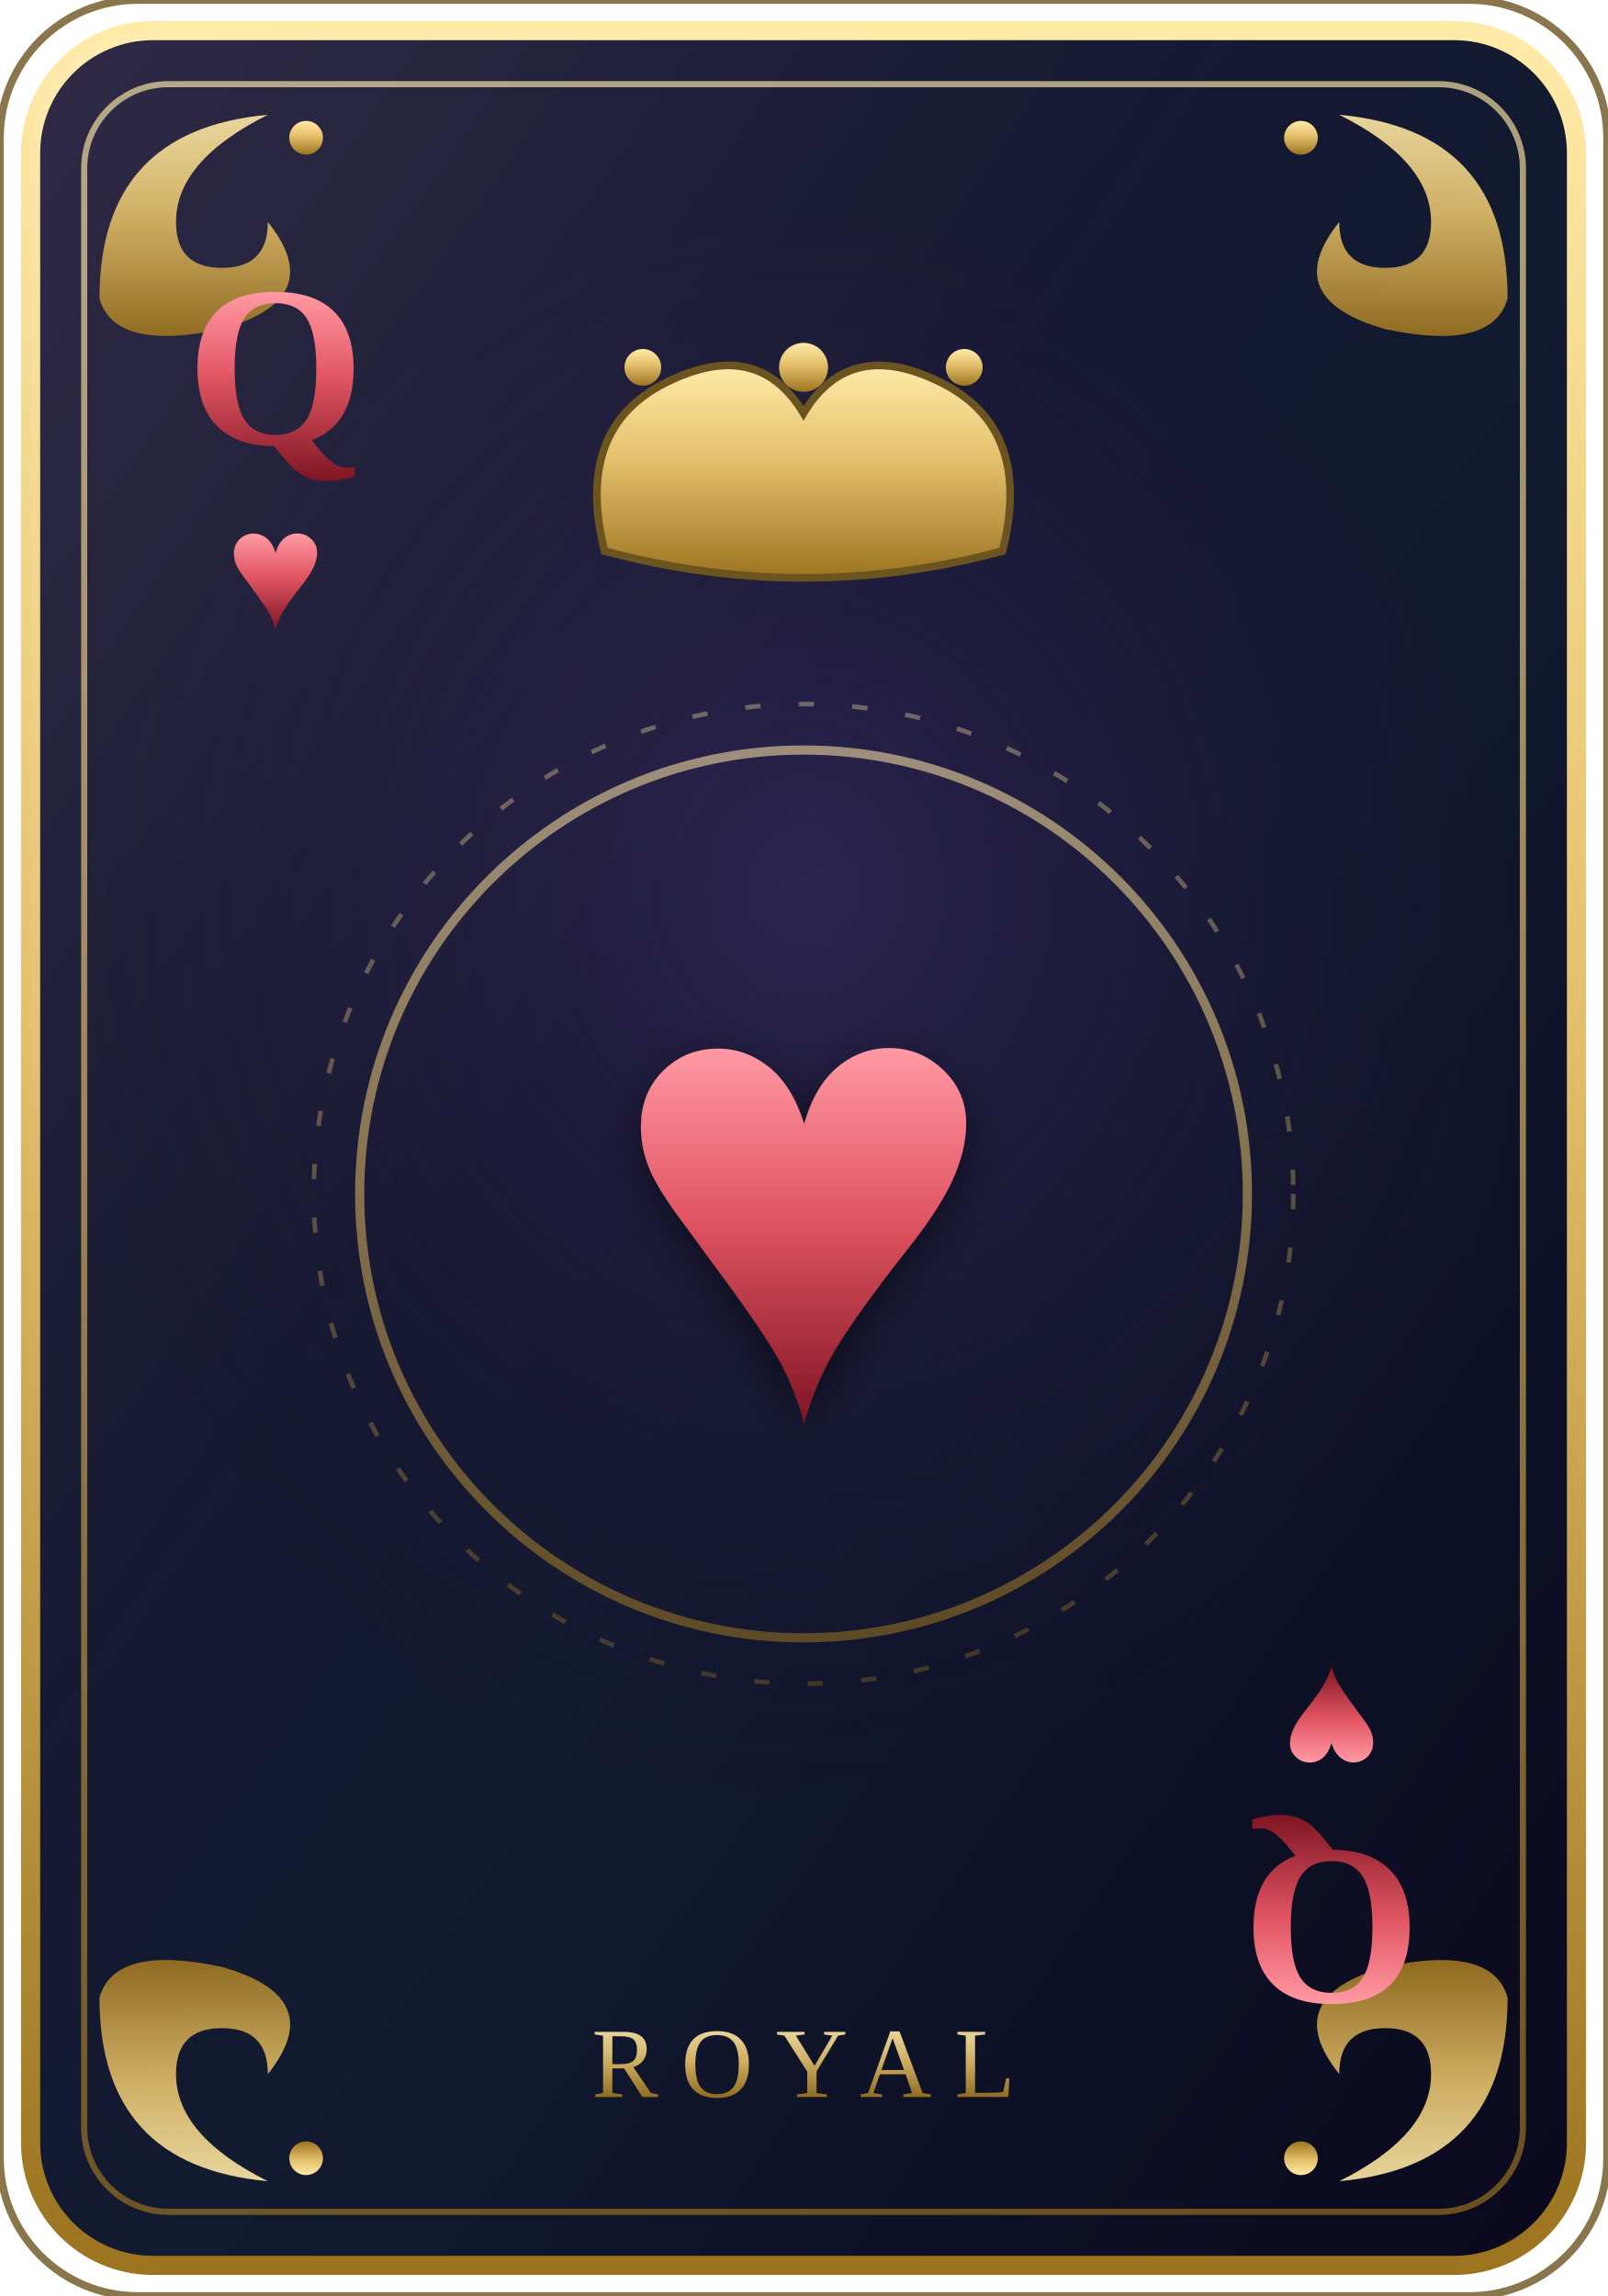
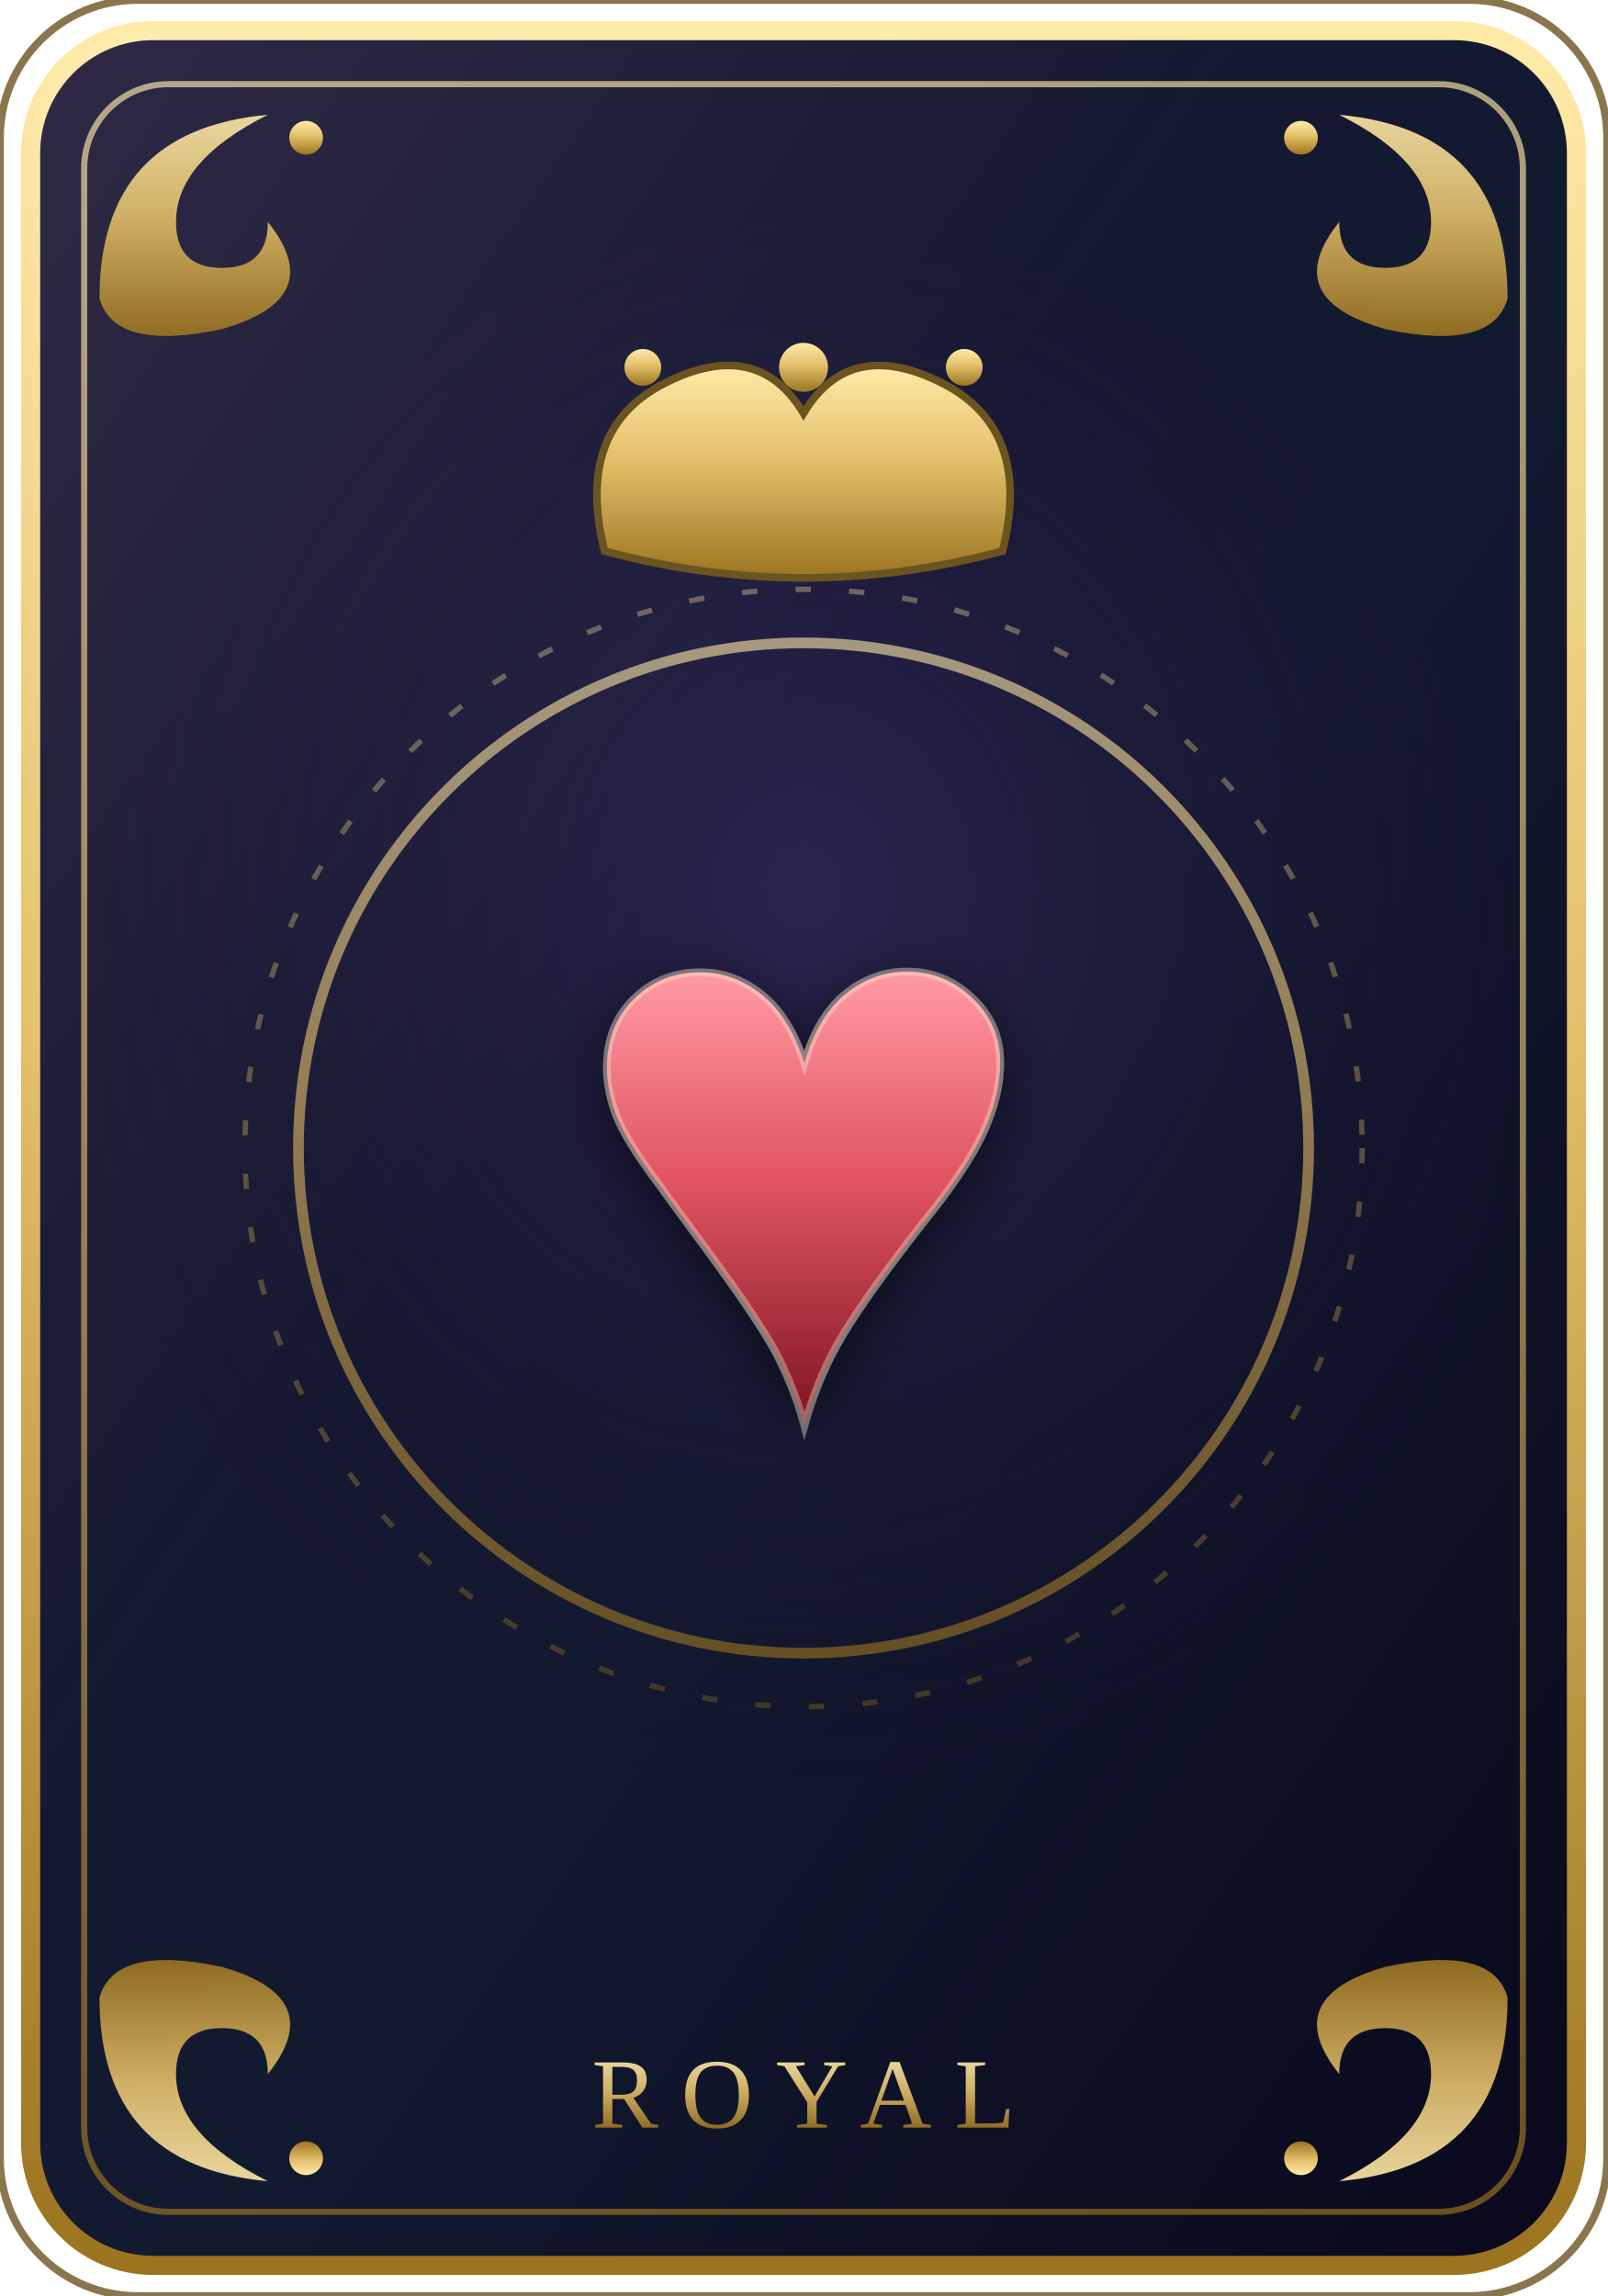
<svg xmlns="http://www.w3.org/2000/svg" viewBox="0 0 210 300">
  <defs>
    <linearGradient id="bg" x1="0" y1="0" x2="1" y2="1">
      <stop offset="0" stop-color="#1b1533" />
      <stop offset="0.55" stop-color="#121a30" />
      <stop offset="1" stop-color="#0a081c" />
    </linearGradient>
    <linearGradient id="gold" x1="0" y1="0" x2="0" y2="1">
      <stop offset="0" stop-color="#ffeaa8" />
      <stop offset="0.45" stop-color="#e3bf6a" />
      <stop offset="1" stop-color="#9c7420" />
    </linearGradient>
    <linearGradient id="ruby" x1="0" y1="0" x2="0" y2="1">
      <stop offset="0" stop-color="#ff9aa4" />
      <stop offset="0.45" stop-color="#e25563" />
      <stop offset="1" stop-color="#7e1522" />
    </linearGradient>
    <radialGradient id="glow" cx="0.5" cy="0.42" r="0.62">
      <stop offset="0" stop-color="#2c2450" />
      <stop offset="1" stop-color="rgba(20,16,40,0)" />
    </radialGradient>
    <linearGradient id="sheen" x1="0" y1="0" x2="1" y2="1">
      <stop offset="0" stop-color="rgba(255,255,255,0.09)" />
      <stop offset="0.4" stop-color="rgba(255,255,255,0)" />
    </linearGradient>
    <g id="flr">
      <path d="M0 26 Q0 4 22 2 Q10 8 10 16 Q10 22 16 22 Q22 22 22 16 Q30 26 16 30 Q2 33 0 26Z" fill="url(#gold)" opacity="0.9" />
      <circle cx="27" cy="5" r="2.2" fill="url(#gold)" />
    </g>
  </defs>
  <rect x="4" y="4" width="202" height="292" rx="16" fill="url(#bg)" stroke="url(#gold)" stroke-width="2.5" />
  <rect x="0" y="0" width="210" height="300" rx="18" fill="none" stroke="#6b5420" stroke-width="1" opacity="0.8" />
  <rect x="11" y="11" width="188" height="278" rx="11" fill="none" stroke="url(#gold)" stroke-width="0.8" opacity="0.65" />
  <ellipse cx="105" cy="132" rx="92.4" ry="102" fill="url(#glow)" />
  <rect x="4" y="4" width="202" height="292" rx="16" fill="url(#sheen)" />
  <use href="#flr" transform="translate(13,13)" />
  <use href="#flr" transform="translate(197,13) scale(-1,1)" />
  <use href="#flr" transform="translate(13,287) scale(1,-1)" />
  <use href="#flr" transform="translate(197,287) scale(-1,-1)" />
  <g transform="translate(105,62)" fill="url(#gold)">
    <path d="M-26 10 Q-30 -6 -18 -12 Q-6 -18 0 -8 Q6 -18 18 -12 Q30 -6 26 10 Q0 17 -26 10Z" stroke="#6b5420" stroke-width="1" />
    <circle cx="0" cy="-14" r="3.2" />
    <circle cx="-21" cy="-14" r="2.4" />
    <circle cx="21" cy="-14" r="2.4" />
  </g>
-   <circle cx="105" cy="156" r="58" fill="none" stroke="url(#gold)" stroke-width="1.2" opacity="0.55" />
-   <circle cx="105" cy="156" r="64" fill="none" stroke="url(#gold)" stroke-width="0.6" opacity="0.35" stroke-dasharray="2 5" />
-   <text x="105" y="156" font-size="86" text-anchor="middle" dominant-baseline="central" fill="url(#ruby)" style="filter:drop-shadow(0 2px 3px rgba(0,0,0,0.55))">♥</text>
-   <text x="105" y="274" font-size="13" text-anchor="middle" fill="url(#gold)" opacity="0.9" font-family="Georgia, 'Times New Roman', serif" letter-spacing="3">ROYAL</text>
-   <g transform="translate(36,58)" text-anchor="middle">
-     <text y="0" font-size="30" font-weight="bold" font-family="Georgia, 'Times New Roman', serif" fill="url(#ruby)">Q</text>
-     <text y="24" font-size="22" fill="url(#ruby)">♥</text>
-   </g>
-   <g transform="translate(174,242) rotate(180)" text-anchor="middle">
-     <text y="0" font-size="30" font-weight="bold" font-family="Georgia, 'Times New Roman', serif" fill="url(#ruby)">Q</text>
-     <text y="24" font-size="22" fill="url(#ruby)">♥</text>
-   </g>
+   <circle cx="105" cy="150" r="66" fill="none" stroke="url(#gold)" stroke-width="1.4" opacity="0.6" />
+   <circle cx="105" cy="150" r="73" fill="none" stroke="url(#gold)" stroke-width="0.7" opacity="0.35" stroke-dasharray="2 5" />
+   <text x="105" y="150" font-size="104" text-anchor="middle" dominant-baseline="central" fill="url(#ruby)" stroke="rgba(255,244,214,0.35)" stroke-width="1" style="filter:drop-shadow(0 2px 4px rgba(0,0,0,0.6))">♥</text>
+   <text x="105" y="278" font-size="13" text-anchor="middle" fill="url(#gold)" opacity="0.9" font-family="Georgia, 'Times New Roman', serif" letter-spacing="3">ROYAL</text>
</svg>
